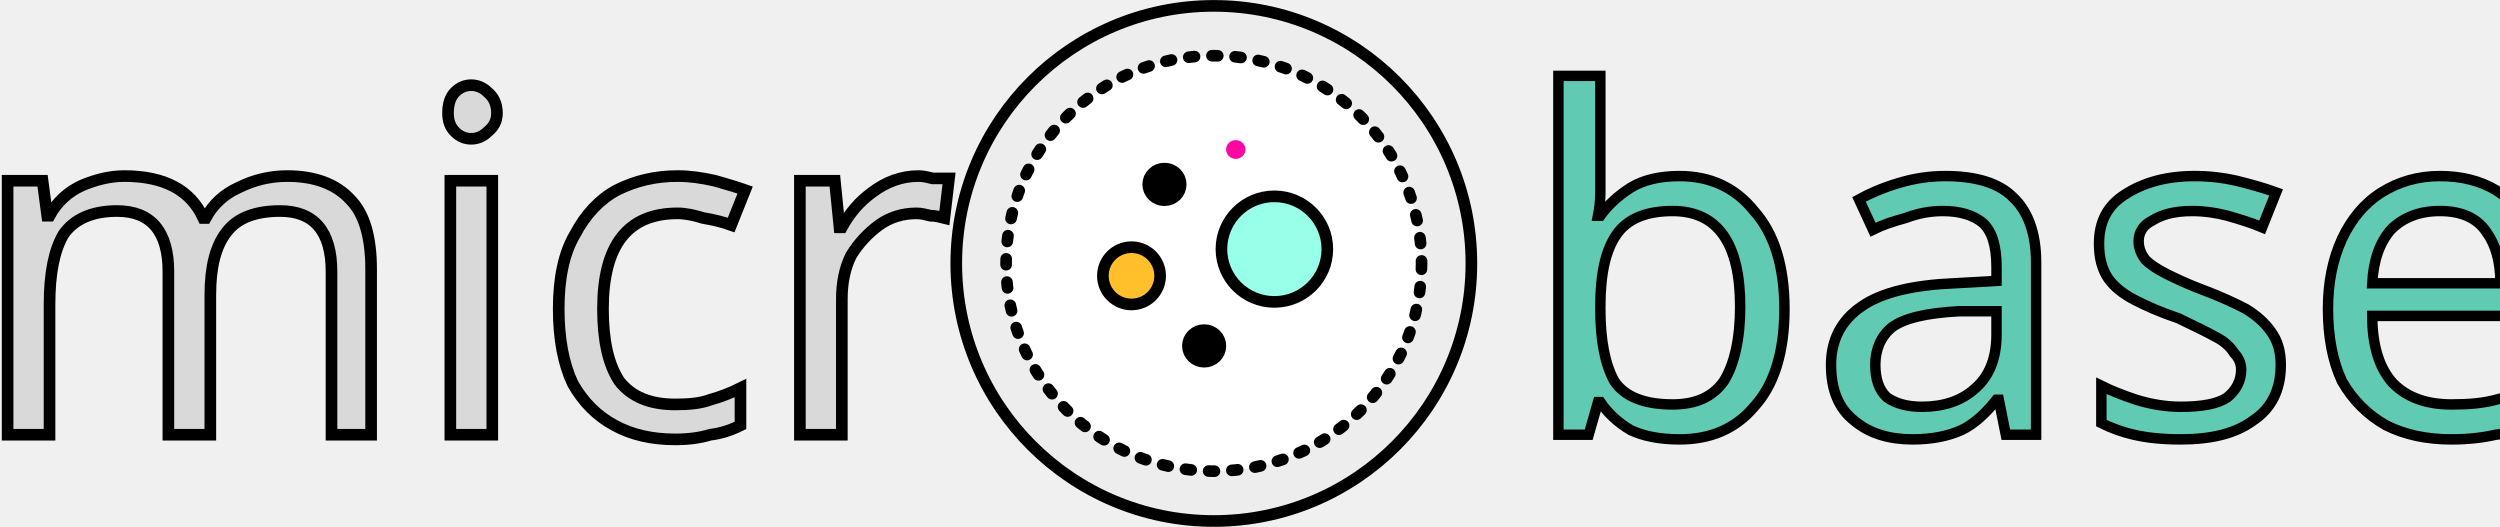
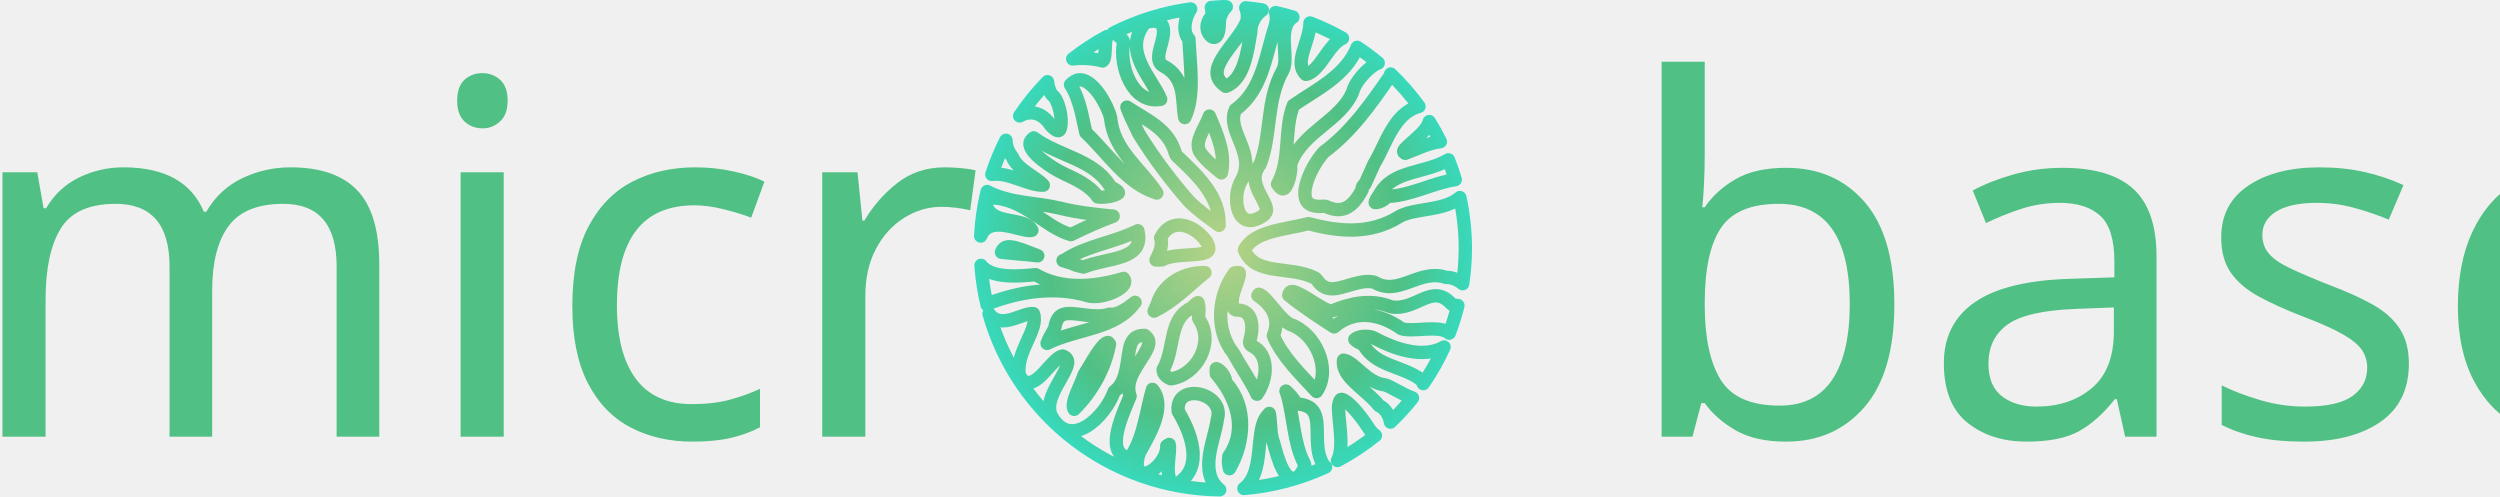
- <svg xmlns="http://www.w3.org/2000/svg" width="16.763mm" height="3.532mm" viewBox="0 0 16.763 3.532" version="1.1" id="svg5">
-   <defs id="defs2">
-     </defs>
-   <g id="layer1" transform="translate(-28.36703,-144.9366)">
-     <path style="fill:none;stroke:#000000;stroke-width:1.265;stroke-dasharray:none;stroke-opacity:1" d="m 46.77,63.237 c 0,0 -7.197,1.047 -11.597,11.457 -4.4,10.41 -0.188,18.157 -0.188,18.157 0,0 3.676,8.308 11.531,8.135 7.855,-0.173 10.507,-6.862 10.507,-6.862 0,0 2.155,-4.939 -0.678,-8.488 C 54.033,82.741 54.825,78.535 54.825,78.535 l 0.78,-4.63 c 0.59,-2.901 0.371,-11.4 -8.835,-10.669 z" id="path4224" />
-     <path style="fill:none;stroke:#000000;stroke-width:1.265;stroke-dasharray:none;stroke-opacity:1" d="m 46.33,44.313 c -0.107,-4.407 2.069,-6.713 10.575,-5.54 11.192,1.543 16.556,2.284 16.556,2.284 0,0 6.468,1.905 6.368,7.743 -0.133,7.722 -6.459,5.917 -6.459,5.917 0,0 -16.364,-0.723 -23.241,-2.853 -4.128,-1.278 -3.736,-4.935 -3.799,-7.551 z" id="path4226" />
-     <circle style="fill:none;stroke:#000000;stroke-width:1.265;stroke-dasharray:none;stroke-opacity:1" id="path4280" cx="83.186" cy="75.579" r="10.964" />
-     <circle style="fill:none;stroke:#000000;stroke-width:1.265;stroke-dasharray:none;stroke-opacity:1" id="path4282" cx="79.525" cy="71.905" r="0.306" />
-     <circle style="fill:none;stroke:#000000;stroke-width:2.135;stroke-dasharray:none;stroke-opacity:1" id="path4282-3" cx="81.602" cy="73.484" r="0.517" />
-     <circle style="fill:none;stroke:#000000;stroke-width:1.265;stroke-dasharray:none;stroke-opacity:1" id="path4284" cx="87.571" cy="74.309" r="1.466" />
-     <path style="fill:none;stroke:#000000;stroke-width:1.265;stroke-linecap:round;stroke-dasharray:none;stroke-opacity:1" d="m 76.33,76.051 c -0.097,-0.014 -0.201,0.022 -0.268,0.094 -0.063,0.068 -0.092,0.164 -0.086,0.256 0.007,0.092 0.048,0.181 0.109,0.25 0.061,0.07 0.141,0.121 0.227,0.156 0.086,0.034 0.178,0.052 0.27,0.06 0.185,0.016 0.37,-0.005 0.556,5e-4 0.093,0.003 0.185,0.013 0.275,0.037 0.089,0.025 0.175,0.064 0.247,0.122 0.087,0.071 0.151,0.167 0.19,0.272 0.039,0.105 0.053,0.218 0.05,0.33 -0.007,0.224 -0.085,0.439 -0.166,0.647 -0.082,0.208 -0.17,0.418 -0.2,0.64 -0.015,0.111 -0.015,0.225 0.007,0.334 0.022,0.11 0.068,0.215 0.139,0.302 0.066,0.081 0.153,0.145 0.249,0.188 0.096,0.043 0.199,0.067 0.304,0.075 0.209,0.016 0.418,-0.029 0.62,-0.087 0.202,-0.058 0.4,-0.128 0.607,-0.165 0.206,-0.037 0.425,-0.038 0.62,0.04 0.127,0.051 0.24,0.135 0.332,0.237 0.092,0.102 0.164,0.221 0.218,0.347 0.108,0.252 0.147,0.527 0.179,0.8 0.032,0.272 0.058,0.548 0.144,0.808 0.086,0.26 0.238,0.509 0.47,0.655 0.244,0.153 0.558,0.176 0.834,0.093 0.276,-0.083 0.516,-0.263 0.703,-0.483 0.373,-0.44 0.532,-1.015 0.741,-1.552 0.086,-0.222 0.185,-0.444 0.336,-0.629 0.151,-0.185 0.362,-0.331 0.599,-0.36 0.129,-0.016 0.261,0.004 0.383,0.05 0.122,0.046 0.233,0.118 0.329,0.204 0.193,0.173 0.328,0.403 0.438,0.638 0.11,0.235 0.199,0.48 0.32,0.71 0.121,0.23 0.278,0.448 0.494,0.592 0.259,0.174 0.593,0.227 0.897,0.158 0.304,-0.069 0.577,-0.258 0.763,-0.509 0.186,-0.251 0.285,-0.562 0.295,-0.874 0.01,-0.312 -0.068,-0.625 -0.208,-0.903 -0.119,-0.235 -0.285,-0.455 -0.333,-0.714 -0.043,-0.231 0.017,-0.479 0.161,-0.665 0.144,-0.186 0.369,-0.306 0.604,-0.322 0.234,-0.016 0.474,0.072 0.642,0.237 0.168,0.164 0.261,0.402 0.25,0.637" id="path4345" />
-     <path style="fill:none;stroke:#000000;stroke-width:1.265;stroke-linecap:round;stroke-dasharray:none;stroke-opacity:1" d="m 42.407,95.597 c 0.339,1.189 1.221,2.212 2.347,2.723 1.126,0.511 2.477,0.501 3.595,-0.027 1.119,-0.528 1.985,-1.564 2.306,-2.758 0.322,-1.194 0.092,-2.525 -0.61,-3.543 -0.414,-0.599 -0.979,-1.088 -1.614,-1.444 -0.635,-0.356 -1.339,-0.583 -2.057,-0.702 -1.436,-0.24 -2.91,-0.056 -4.338,0.231 -0.868,0.174 -1.736,0.388 -2.621,0.406 -0.885,0.019 -1.809,-0.177 -2.494,-0.738 -0.54,-0.442 -0.898,-1.09 -1.022,-1.776 -0.124,-0.686 -0.018,-1.407 0.261,-2.045 0.28,-0.639 0.73,-1.197 1.271,-1.637 0.541,-0.44 1.171,-0.764 1.832,-0.987 0.852,-0.286 1.762,-0.409 2.569,-0.806 0.403,-0.198 0.778,-0.468 1.052,-0.823 0.274,-0.356 0.442,-0.804 0.415,-1.252 -0.017,-0.279 -0.108,-0.551 -0.25,-0.791 -0.142,-0.24 -0.335,-0.449 -0.554,-0.622 -0.439,-0.345 -0.977,-0.543 -1.519,-0.676 -0.542,-0.133 -1.098,-0.208 -1.641,-0.337 -0.543,-0.129 -1.083,-0.319 -1.53,-0.654 -0.565,-0.424 -0.951,-1.078 -1.051,-1.777 -0.1,-0.699 0.087,-1.435 0.509,-2.002 0.422,-0.567 1.073,-0.957 1.771,-1.062 0.698,-0.105 1.436,0.076 2.006,0.492 0.662,0.483 1.077,1.241 1.718,1.751 0.32,0.255 0.706,0.447 1.115,0.466 0.205,0.01 0.412,-0.025 0.599,-0.11 0.186,-0.085 0.351,-0.221 0.46,-0.395 0.116,-0.185 0.167,-0.407 0.161,-0.625 -0.006,-0.218 -0.067,-0.433 -0.159,-0.631 -0.185,-0.395 -0.491,-0.719 -0.78,-1.046 -0.289,-0.327 -0.574,-0.677 -0.702,-1.094 -0.064,-0.209 -0.086,-0.432 -0.046,-0.647 0.04,-0.215 0.145,-0.42 0.308,-0.565 0.169,-0.151 0.394,-0.231 0.62,-0.244 0.226,-0.013 0.453,0.039 0.661,0.129 0.416,0.179 0.752,0.499 1.096,0.792 0.345,0.294 0.726,0.575 1.173,0.652 0.223,0.038 0.459,0.021 0.666,-0.07 0.207,-0.091 0.384,-0.259 0.466,-0.47 0.064,-0.166 0.068,-0.352 0.024,-0.525 -0.043,-0.173 -0.132,-0.332 -0.245,-0.47 -0.225,-0.275 -0.538,-0.462 -0.844,-0.644 -0.306,-0.182 -0.618,-0.37 -0.842,-0.647 -0.112,-0.139 -0.199,-0.299 -0.241,-0.472 -0.042,-0.173 -0.036,-0.359 0.031,-0.525 0.049,-0.121 0.128,-0.228 0.226,-0.314 0.098,-0.086 0.213,-0.152 0.335,-0.197 0.244,-0.092 0.51,-0.106 0.77,-0.092 0.952,0.052 1.877,0.483 2.529,1.178 0.652,0.695 1.024,1.646 1.016,2.599" id="path4422" />
-     <circle style="fill:none;stroke:#000000;stroke-width:1.265;stroke-linecap:round;stroke-dasharray:none;stroke-opacity:1" id="path4428" cx="48.267" cy="84.198" r="2.767" />
-     <circle style="fill:none;stroke:#000000;stroke-width:1.265;stroke-linecap:round;stroke-dasharray:none;stroke-opacity:1" id="path4430" cx="53.221" cy="88.105" r="1.555" />
-     <ellipse style="fill:none;stroke:#000000;stroke-width:1.265;stroke-linecap:round;stroke-dasharray:none;stroke-opacity:1" id="path4434" cx="49.954" cy="77.522" rx="1.079" ry="1.072" />
-     <text xml:space="preserve" style="font-size:3.175px;fill:none;stroke:#000000;stroke-width:0;stroke-linecap:round;stroke-dasharray:none;stroke-opacity:1" x="52.52" y="145.021" id="text5821">
-       <tspan id="tspan5819" style="stroke-width:0;stroke-dasharray:none" x="52.52" y="145.021" />
-     </text>
-     <text xml:space="preserve" style="font-style:normal;font-variant:normal;font-weight:normal;font-stretch:normal;font-size:3.175px;font-family:Ubuntu;-inkscape-font-specification:Ubuntu;fill:#d9d9d9;fill-opacity:1;stroke:#000000;stroke-width:0.078;stroke-linecap:round;stroke-dasharray:none;stroke-opacity:1" x="28.152" y="147.852" id="text5883">
-       <tspan id="tspan5881" style="font-style:normal;font-variant:normal;font-weight:normal;font-stretch:normal;font-family:Ubuntu;-inkscape-font-specification:Ubuntu;fill:#d9d9d9;fill-opacity:1;stroke-width:0.078;stroke-dasharray:none;stroke:#000000;stroke-opacity:1" x="28.152" y="147.852">micr </tspan>
-     </text>
-     <circle style="fill:#ededed;fill-opacity:1;stroke:#000000;stroke-width:0.078;stroke-linecap:round;stroke-dasharray:none;stroke-opacity:1" id="path5885" cx="36.506" cy="146.703" r="1.727" />
-     <circle style="fill:#ffffff;fill-opacity:1;stroke:#000000;stroke-width:0.078;stroke-linecap:round;stroke-dasharray:0.039, 0.117;stroke-dashoffset:0;stroke-opacity:1" id="path5885-6" cx="36.506" cy="146.703" r="1.393" />
-     <ellipse style="fill:#000000;fill-opacity:1;stroke:#000000;stroke-width:0.118;stroke-linecap:round;stroke-dasharray:none;stroke-opacity:1" id="path5922-9" cx="36.441" cy="147.256" rx="0.089" ry="0.086" />
-     <ellipse style="fill:#fd08a2;fill-opacity:1;stroke:none;stroke-width:0.086;stroke-linecap:round;stroke-dasharray:none;stroke-opacity:1" id="path5922-9-9" cx="36.653" cy="145.939" rx="0.065" ry="0.063" />
-     <circle style="fill:#ffc02c;fill-opacity:1;stroke:#000000;stroke-width:0.078;stroke-linecap:round;stroke-dasharray:none;stroke-opacity:1" id="path6471" cx="35.954" cy="146.786" r="0.192" />
-     <ellipse style="fill:#98ffe9;fill-opacity:1;stroke:#000000;stroke-width:0.078;stroke-linecap:round;stroke-dasharray:none;stroke-opacity:1" id="path6604" cx="36.912" cy="146.607" rx="0.355" ry="0.354" />
-     <ellipse style="fill:#000000;fill-opacity:1;stroke:#000000;stroke-width:0.118;stroke-linecap:round;stroke-dasharray:none;stroke-opacity:1" id="path5922-9-3" cx="36.175" cy="146.173" rx="0.089" ry="0.086" />
-     <text xml:space="preserve" style="font-style:normal;font-variant:normal;font-weight:normal;font-stretch:normal;font-size:3.175px;font-family:Ubuntu;-inkscape-font-specification:Ubuntu;fill:#60cbb2;fill-opacity:1;stroke:#000000;stroke-width:0.07;stroke-linecap:round;stroke-linejoin:miter;stroke-dasharray:none;stroke-dashoffset:0;stroke-opacity:1" x="38.549" y="147.852" id="text8660">
-       <tspan id="tspan8658" style="font-style:normal;font-variant:normal;font-weight:normal;font-stretch:normal;font-family:Ubuntu;-inkscape-font-specification:Ubuntu;fill:#60cbb2;fill-opacity:1;stroke:#000000;stroke-width:0.07;stroke-linejoin:miter;stroke-dasharray:none;stroke-dashoffset:0;stroke-opacity:1" x="38.549" y="147.852">base</tspan>
+ <svg xmlns="http://www.w3.org/2000/svg" xmlns:xlink="http://www.w3.org/1999/xlink" width="2806.511" height="557.342" viewBox="0 0 2806.511 557.342" version="1.1" id="SVGRoot">
+   <defs id="defs16028">
+     <linearGradient id="linearGradient7528">
+       <stop style="stop-color:#b9d386;stop-opacity:1;" offset="0" id="stop7524" />
+       <stop style="stop-color:#50c085;stop-opacity:1;" offset="0.715" id="stop7526" />
+       <stop style="stop-color:#37d9bb;stop-opacity:1;" offset="1" id="stop7558" />
+     </linearGradient>
+     <radialGradient xlink:href="#linearGradient7528" id="radialGradient7534" cx="1955.066" cy="559.09" fx="1955.066" fy="559.09" r="279.538" gradientTransform="matrix(1,0,0,0.9968981,0,1.734225)" gradientUnits="userSpaceOnUse" />
+   </defs>
+   <g id="layer1" transform="translate(-582.1107,-280.4195)">
+     <path id="path3344" style="fill:none;fill-opacity:0;stroke:url(#radialGradient7534);stroke-width:15;stroke-linecap:round;stroke-linejoin:round;stroke-dasharray:none;stroke-dashoffset:0;stroke-opacity:1" d="m 1954.568,287.92 a 272.535,271.285 0 0 0 -12.646,0.9 c 0.567,2.202 0.875,4.681 0.895,7.379 a 4.913,4.913 0 0 1 -1.174,3.221 c -3.152,3.7 -4.378,7.429 -4.508,10.664 -0.106,2.65 0.504,5.11 1.535,7.158 2.614,5.192 11.342,11.674 12.236,-9.43 v 0.475 c -0.42,-7.683 2.951,-15.258 7.846,-20.262 a 272.535,271.285 0 0 0 -4.184,-0.105 z m 26.033,1.275 c 1.473,3.362 2.133,7.746 1.777,12.984 a 4.913,4.913 0 0 1 -0.271,1.307 c -4.786,13.512 -19.496,28.334 -27.854,42.197 -7.373,12.231 -9.568,22.474 3.93,31.699 20.43,-7.428 24.496,-39.477 28.127,-61.848 -0.29,-9.721 6.332,-19.504 12.865,-23.891 a 272.535,271.285 0 0 0 -18.574,-2.449 z m -61.84,1.273 a 272.535,271.285 0 0 0 -87.09,27.229 c 3.525,0.392 6.995,3.321 10.461,7.305 a 4.913,4.913 0 0 1 1.131,4.084 c -4.633,26.106 10.534,68.57 41.824,62.811 -10.05,-24.393 -42.708,-53.156 -18.396,-84.932 a 4.913,4.913 0 0 1 2.842,-1.811 c 29.323,-6.48 16.035,22.792 14.043,33.221 -0.694,3.633 -0.923,6.778 -0.424,9.42 0.54,2.857 2.037,5.317 5.562,7.037 a 4.913,4.913 0 0 1 0.188,0.098 c 24.7,13.397 19.695,39.141 23.215,57.492 11.675,-24.461 5.846,-58.739 4.746,-88.033 -7.643,-8.32 -4.746,-23.703 1.899,-33.92 z m 95.332,4.082 c 1.246,3.591 1.248,8.784 -0.5,15.324 a 4.913,4.913 0 0 1 -0.084,0.285 c -10.34,31.056 -13.953,71.634 -44.522,93.359 -10.962,24.315 24.274,49.059 6.527,79.744 a 4.913,4.913 0 0 1 -0.012,0.02 c -11.192,19.15 -4.663,58.4 23.605,39.783 5.294,-3.621 5.423,-6.702 4.018,-11.092 -2.648,-8.268 -11.739,-19.292 -12.051,-31.096 -0.142,-5.397 1.446,-10.508 5.498,-15.639 13.275,-33.631 6.446,-71.841 25.838,-106.248 l -0.078,0.145 c 4.17,-8.018 1.451,-21.786 1.416,-34.934 -0.026,-9.822 1.925,-19.505 9.779,-24.59 a 272.535,271.285 0 0 0 -19.436,-5.062 z m 38.643,11.654 c -0.369,21.827 -18.722,44.056 -4.664,57.686 8.565,-1.365 15.557,-11.903 23.385,-22.943 5.006,-7.06 10.838,-14.59 17.73,-17.559 a 272.535,271.285 0 0 0 -36.451,-17.184 z m -227.879,15.197 a 272.535,271.285 0 0 0 -38.533,25.16 c 11.727,-1.486 24.588,-0.216 33.527,2.307 2.452,-1.062 2.819,-8.166 3.143,-16.762 0.123,-3.27 0.294,-7.6 1.863,-10.705 z m 280.848,12.154 c -12.974,32.268 -46.498,47.59 -71.689,65.189 -10.703,27.016 -2.714,61.324 -17.771,88.383 6.004,9.203 8.656,5.009 11.264,-1.096 2.655,-6.215 3.965,-14.541 3.498,-20.281 a 4.913,4.913 0 0 1 0.309,-2.156 c 13.79,-36.011 55.741,-47.421 69.324,-80.055 1.838,-8.416 11.201,-20.127 19.52,-26.871 2.916,-2.364 6.094,-4.405 9.16,-5.555 a 272.535,271.285 0 0 0 -23.613,-17.559 z m 37.588,29.977 c 0,0.059 0,0.11 0,0.17 a 4.913,4.913 0 0 1 -0.858,2.406 c -21.164,30.587 -43.051,62.033 -73.896,84.791 -14.249,15.283 -29.657,49.089 -16.707,58.33 2.941,2.099 8.016,3.487 16.459,2.66 a 4.913,4.913 0 0 1 2.553,0.438 c 20.433,9.517 31.427,-2.145 40.459,-19.09 -0.486,-2.893 0.975,-5.03 3.012,-6.031 3.752,-7.828 7.106,-15.917 10.361,-22.914 a 4.913,4.913 0 0 1 0.299,-0.547 c 12.554,-19.919 21.373,-56.209 50.076,-63.865 A 272.535,271.285 0 0 0 2143.293,363.533 Z m -348.201,6.434 c -3.157,-0.183 -7.107,1.268 -11.219,5.492 10.988,17.133 13.568,39.157 17.17,53.703 26.073,24.863 46.271,57.631 79.686,67.916 -17.097,-26.711 -48.716,-47.812 -51.77,-84.264 -3.927,-15.488 -19.446,-42.011 -33.867,-42.848 z m -37.055,2.191 a 272.535,271.285 0 0 0 -31.242,38.391 c 10.736,-6.192 24.85,-5.023 34.939,10.756 8.63,8.819 9.868,5.897 10.77,2.795 2.921,-10.055 -1.794,-31.453 -8.947,-36.83 a 4.913,4.913 0 0 1 -1.426,-1.693 c -2.453,-4.806 -3.741,-9.259 -4.094,-13.418 z m 89.146,28.504 c 0.691,1.806 1.03,3.11 1.924,5.207 4.053,9.504 9.273,20.027 11.326,24.436 16.573,26.923 35.834,52.452 56.59,76.303 10.243,9.964 21.783,18.457 33.615,26.789 1.245,-32.539 -24.35,-56.123 -47.545,-78.027 a 4.913,4.913 0 0 1 -1.369,-2.285 c -7.581,-27.951 -31.584,-37.35 -54.541,-52.422 z m 92.594,10.102 c -5.49,15.038 -16.884,27.966 -10.83,39.98 6.257,9.428 15.308,16.288 24.303,23.76 4.748,-21.466 -4.386,-42.471 -13.473,-63.74 z m 246.812,6.186 c -0.14,0.467 -0.175,0.947 -0.352,1.408 -3.709,9.66 -15.743,18.504 -23.08,25.441 -5.557,5.254 -6.942,6.891 -3.488,8.732 7.504,-2.559 25.827,-11.63 39.391,-13.164 a 272.535,271.285 0 0 0 -12.471,-22.418 z m -444.012,18.258 c -2.766,2.01 -3.89,3.932 -4.172,5.359 -2.169,10.992 24.912,28.575 37.742,34.578 a 4.913,4.913 0 0 1 0.039,0.019 c 13.066,6.255 28.89,12.929 38.404,26.404 5.245,0.556 11.819,0.035 17.404,-1.662 1.771,-0.538 3.173,-1.123 4.27,-1.758 1.371,-0.793 4.251,-1.626 -6.229,-7.262 a 4.913,4.913 0 0 1 -1.855,-1.75 c -18.479,-29.983 -57.663,-33.232 -85.603,-53.93 z m -31.195,2.699 a 272.535,271.285 0 0 0 -15.859,38.332 c 18.54,-3.019 41.623,12.829 57.789,12.041 -1.04,-1.368 -4.053,-4.063 -10.643,-8.619 -8.922,-6.168 -20.825,-13.689 -24.164,-23.223 -4.856,-5.994 -6.949,-12.387 -7.123,-18.531 z m 496.703,21.965 c -27.118,15.9 -62.196,11.008 -77.42,39.064 a 4.913,4.913 0 0 1 -0.367,0.576 c -4.389,5.937 -4.404,8.295 -4.404,8.295 0.212,0.224 6.308,0.121 12.422,-5.662 a 4.913,4.913 0 0 1 3.139,-1.338 c 24.867,-1.211 49.795,-15.03 74.312,-18.771 a 272.535,271.285 0 0 0 -7.682,-22.164 z m -517.774,35.539 a 272.535,271.285 0 0 0 -7.285,49.994 c 7.787,-19.355 31.578,-11.072 45.67,-7.691 3.926,0.942 7.143,1.543 9.602,1.514 1.136,-0.013 1.72,-0.126 2.176,-0.293 -9.012,-16.532 -46.791,-4.046 -51.938,-30.484 a 4.913,4.913 0 0 1 4.726,-5.852 c 37.656,-0.726 61.927,33.265 91.188,41.207 15.413,-7.681 31.392,-14.822 47.299,-20.703 -19.772,-1.957 -39.962,-4.034 -59.537,-8.955 -25.83,-6.285 -56.922,-5.373 -81.9,-18.736 z m 530.66,6.812 c -18.301,15.573 -50.345,11.372 -68.154,21.426 l 0.19,-0.113 c -32.679,20.447 -67.897,17.079 -102.016,7.896 -25.203,6.73 -61.163,8.029 -71.959,29.498 12.309,29.908 50.856,17.225 79.295,31.609 a 4.913,4.913 0 0 1 1.9,1.703 c 12.151,18.655 27.982,7.362 48.56,3.192 4.99,-1.011 10.27,-1.486 15.422,-0.387 a 4.913,4.913 0 0 1 1.457,0.565 c 26.833,15.701 49.829,-15.859 79.75,-5.764 6.755,-0.319 13.536,2.816 18.678,7.033 a 272.535,271.285 0 0 0 3.008,-39.676 272.535,271.285 0 0 0 -6.131,-56.982 z m -316.369,30.898 c -7.38,0.367 -14.725,4.576 -19.523,14.354 3.249,10.327 -3.408,20.674 -5.229,24.842 1.313,0.16 3.34,0.155 6.885,-0.191 9.617,-5.653 27.067,-4.753 39.525,-6.246 11.307,-1.355 16.46,-3.049 10.242,-14.264 -8.702,-12.231 -21.131,-19.029 -31.9,-18.494 z m -45.158,6.316 c -26.843,13.419 -57.885,16.801 -81.983,32.81 a 4.913,4.913 0 0 1 -1.709,0.717 c -0.082,0.013 -0.176,0.007 -0.258,0.023 5.037,1.418 10.014,3.053 14.828,5.166 l 4.662,1.213 0.045,0.012 0.049,0.012 3.481,0.832 c 28.183,-11.328 68.947,-7.103 60.885,-40.785 z m -143.662,18.012 c -4.581,-0.203 -7.724,1.497 -9.418,6.139 12.626,1.511 26.475,2.301 40.74,3.984 -6.198,-2.361 -12.503,-4.934 -18.117,-6.885 -5.224,-1.815 -9.639,-3.08 -13.205,-3.238 z m -32.375,20.865 a 272.535,271.285 0 0 0 6.852,44.443 4.913,4.913 0 0 1 1.912,-1.867 c 34.688,-13.228 74.023,-19.327 110.762,-8.611 a 4.913,4.913 0 0 1 0.209,0.066 c 9.213,3.139 27.724,-1.235 37.084,-8.84 4.321,-3.511 5.8,-6.794 3.293,-10.543 -31.507,9.45 -68.348,13.331 -98.906,-4.207 -17.729,1.698 -49.37,4.844 -61.205,-10.441 z m 286.859,8.1 c -0.622,0.052 -1.517,0.251 -2.297,0.387 -19.003,26.142 -21.788,63.916 -1.533,89.787 a 4.913,4.913 0 0 1 0.44,0.668 c 8.261,15.07 18.752,29.558 26.338,45.682 12.497,-18.02 13.677,-45.07 -5.525,-54.15 a 4.913,4.913 0 0 1 -2.598,-5.881 c 4.801,-15.67 3.219,-34.725 -14.002,-34.344 a 4.913,4.913 0 0 1 -4.633,-2.992 c -3.608,-8.506 2.208,-20.975 5.141,-29.912 1.453,-4.429 2.043,-7.636 1.736,-8.959 0,0 -0.084,-0.533 -3.066,-0.285 z m -35.522,0.024 c -23.439,-0.508 -46.924,12.452 -53.642,35.529 a 4.913,4.913 0 0 1 -0.238,0.648 c -1.037,2.296 -2.091,4.669 -3.154,7.031 21.318,-10.187 38.148,-27.774 57.035,-43.209 z m 98.219,21.182 c -2.244,-0.112 -3.575,1.094 -4.131,4.182 15.687,12.708 37.438,26.981 50.955,35.578 23.66,-20.378 52.711,-14.363 75.281,1.812 11.864,4.742 42.906,-4.637 53.959,5.215 a 272.535,271.285 0 0 0 9.711,-31.02 c -1.55,-0.09 -3.148,-0.227 -4.941,-0.58 a 4.913,4.913 0 0 1 -2.684,-1.512 c -21.375,-23.477 -38.691,7.817 -66.689,3.717 a 4.913,4.913 0 0 1 -1.105,-0.297 c -22.086,-8.803 -45.023,-3.966 -65.164,4.498 a 4.913,4.913 0 0 1 -3.211,0.207 c -8.754,-2.415 -21.605,-12.495 -32.369,-18.076 -4.21,-2.183 -7.367,-3.613 -9.611,-3.725 z m -37.652,3.115 c 0,0 -0.464,0.379 -1.084,1.502 15.472,10.513 25.408,25.324 17.322,45.02 9.868,23.422 30.522,43.26 48.486,62.613 17.25,-25.351 -1.386,-65.401 -29.205,-75.127 a 4.913,4.913 0 0 1 -0.438,-0.178 c -11.782,-5.438 -27.19,-32.254 -35.082,-33.83 z m -138.957,9.053 c -8.137,6.47 -19.448,14.818 -28.359,13.285 -16.528,5.209 -35.4,-1.633 -47.674,-0.574 -6.849,0.591 -12.044,3.428 -14.168,16.037 a 4.913,4.913 0 0 1 -0.545,1.559 c -3.128,5.665 -6.376,10.703 -8.053,15.824 34.25,-17.048 76.61,-15.249 98.799,-46.131 z m 70.637,0.369 c -0.527,0.196 -2.349,0.98 -6.18,5.062 a 4.913,4.913 0 0 1 -1.404,1.043 c -25.926,12.833 -17.785,44.804 -31.631,69.193 -0.018,4.579 3.92,8.376 8.797,10.221 29.108,-4.052 49.065,-41.186 31.914,-66.314 a 4.913,4.913 0 0 1 -0.832,-3.24 c 0.482,-5.008 0.597,-9.802 0.053,-13.274 -0.2,-1.278 -0.453,-2.096 -0.717,-2.691 z m -184.773,12.326 c -6.378,-0.466 -14.365,3.477 -23.188,6.162 -9.247,2.815 -19.52,3.731 -26.615,-6.021 a 272.535,271.285 0 0 0 258.943,197.639 c -24.497,-19.909 -5.283,-57.151 -2.799,-78.59 a 4.913,4.913 0 0 1 0.178,-0.854 c 8.903,-29.511 -47.552,-42.084 -43.973,-8.705 13.367,22.297 30.31,62.471 -0.969,81.311 a 4.913,4.913 0 0 1 -6.199,-0.938 c -6.592,-7.382 -3.411,-24.104 -2.744,-35.062 0.23,-3.772 0.22,-6.271 -0.234,-8.111 -0.238,0.128 -1.556,1.016 -2.674,1.707 0.435,10.642 -8.068,21.746 -15.555,26.949 -12.209,8.485 -22.459,1.957 -15.404,-18.672 a 4.913,4.913 0 0 1 0.34,-0.771 c 12.038,-21.974 30.062,-51.766 14.59,-70.99 -6.572,21.586 -9.325,52.153 -23.451,74.162 a 4.913,4.913 0 0 1 -5.445,2.08 c -25.079,-6.945 -3.336,-50.94 3.738,-68.617 -2.143,-5.89 -1.941,-11.725 -0.344,-17.289 3.991,-13.903 16.249,-27.147 20.232,-37.627 2.039,-5.365 1.722,-9.442 -3.652,-13.348 -22.605,-0.267 -14.761,25.306 -23.881,49.014 -2.06,5.356 -5.228,10.281 -10.156,13.953 -10.029,28.327 -49.27,67.095 -70.877,26.969 a 4.913,4.913 0 0 1 -0.227,-0.484 c -5.718,-14.104 5.59,-30.66 12.697,-43.721 6.665,-12.248 9.408,-19.052 0.43,-22.576 -5.381,0.871 -12.959,10.005 -20.688,18.461 -8.456,9.252 -20.67,18.849 -27.822,2.826 a 4.913,4.913 0 0 1 -0.404,-1.525 c -2.583,-26.502 22.459,-49.355 16.152,-67.33 z m 371.574,25.455 c -3.757,0.197 -7.132,1.125 -9.309,2.396 -1.151,0.673 -1.463,1.016 -1.463,1.016 0,0 1.321,2.295 8.133,5.207 a 4.913,4.913 0 0 1 2.258,1.951 c 14.379,23.48 42.428,22.381 63.676,37.943 a 4.913,4.913 0 0 1 1.443,1.672 c 0.54,1.024 0.927,1.98 1.385,2.967 a 272.535,271.285 0 0 0 23.277,-41.105 c -23.848,13.662 -56.321,1.631 -77.256,-9.395 a 4.913,4.913 0 0 1 -0.369,-0.217 c -2.054,-1.322 -4.731,-2.104 -7.922,-2.375 -1.306,-0.111 -2.601,-0.126 -3.853,-0.06 z m -287.748,6.939 c -6.71,-0.248 -20.452,26.465 -26.721,35.938 -4.083,12.357 -15.846,32.094 -11.344,39.135 19.92,-19.343 34.676,-46.353 39.715,-73.209 -0.9,-1.313 -1.65,-1.863 -1.65,-1.863 z m 264.346,19.824 c -2.781,19.25 25.507,32.847 39.674,50.947 7.643,3.558 11.78,11.305 12.994,18.609 a 272.535,271.285 0 0 0 24.715,-27.02 c -10.077,-3.538 -25.131,-13.201 -30.641,-14.701 -21.264,-2.232 -34.508,-25.958 -46.742,-27.836 z m -142.812,9.555 c -0.017,0.063 -0.033,0.114 -0.049,0.188 -0.232,1.05 -0.246,2.956 0.07,5.598 21.99,25.727 35.658,61.598 14.047,92.598 -0.766,4.748 -0.559,9.52 0.672,13.908 17.109,-29.391 20.163,-69.554 -3.068,-95.473 a 4.913,4.913 0 0 1 -1.226,-2.754 c -0.735,-6.845 -7.531,-13.441 -10.445,-14.065 z m 78.162,25.16 c 0.336,0.889 0.452,1.435 0.918,2.522 a 4.913,4.913 0 0 1 0.197,0.547 c 7.943,26.951 7.157,54.688 19.475,78.459 a 4.913,4.913 0 0 1 0.152,4.197 c -2.722,6.341 -6.187,11.048 -10.65,12.109 -15.013,3.571 -22.117,-35.232 -25.361,-44.092 a 4.913,4.913 0 0 1 -0.156,-0.51 c -2.093,-8.456 -1.805,-22.07 -3.318,-28.15 -1.214,1.248 -2.707,3.049 -4.764,6.127 -10.572,19.483 -1.119,61.047 -23.664,78.156 a 272.535,271.285 0 0 0 91.691,-24.152 4.913,4.913 0 0 1 -1.244,-0.858 c -11.642,-15.17 -6.319,-38.031 -9.19,-52.848 -1.709,-8.819 -5.781,-15.218 -20.117,-16.957 a 4.913,4.913 0 0 1 -3.707,-2.496 c -2.021,-3.649 -6.16,-8.401 -10.262,-12.055 z m 62.658,9.355 c -0.516,-0.08 -0.805,-0.017 -0.924,0.037 -0.401,0.184 -1.872,1.561 -2.684,7.121 -0.836,14.522 7.07,45.889 -1.188,61.447 a 272.535,271.285 0 0 0 42.582,-28.039 c -2.15,-1.601 -4.348,-3.694 -6.541,-6.703 a 4.913,4.913 0 0 1 -0.209,-0.31 c -4.79,-7.751 -19.065,-27.87 -28.752,-32.736 -1.026,-0.516 -1.769,-0.737 -2.285,-0.817 z" />
+     <circle id="path12949" style="fill:#b8d5c7;stroke:#063738;stroke-width:1" cx="754.129" cy="1110.516" r="4.564" />
+     <text xml:space="preserve" style="font-style:normal;font-variant:normal;font-weight:normal;font-stretch:normal;font-size:551.943px;font-family:Meera;-inkscape-font-specification:Meera;fill:#50c085;fill-opacity:1;stroke:none;stroke-width:4.037;stroke-dasharray:none;stroke-dashoffset:0;stroke-opacity:1" x="539.925" y="768.047" id="text12953" transform="scale(0.9966282,1.003383)">
+       <tspan id="tspan12951" style="font-style:normal;font-variant:normal;font-weight:normal;font-stretch:normal;font-family:Ubuntu;-inkscape-font-specification:Ubuntu;fill:#50c085;fill-opacity:1;stroke:none;stroke-width:4.037;stroke-dasharray:none;stroke-opacity:1" x="539.925" y="768.047">micr     base</tspan>
    </text>
  </g>
</svg>
